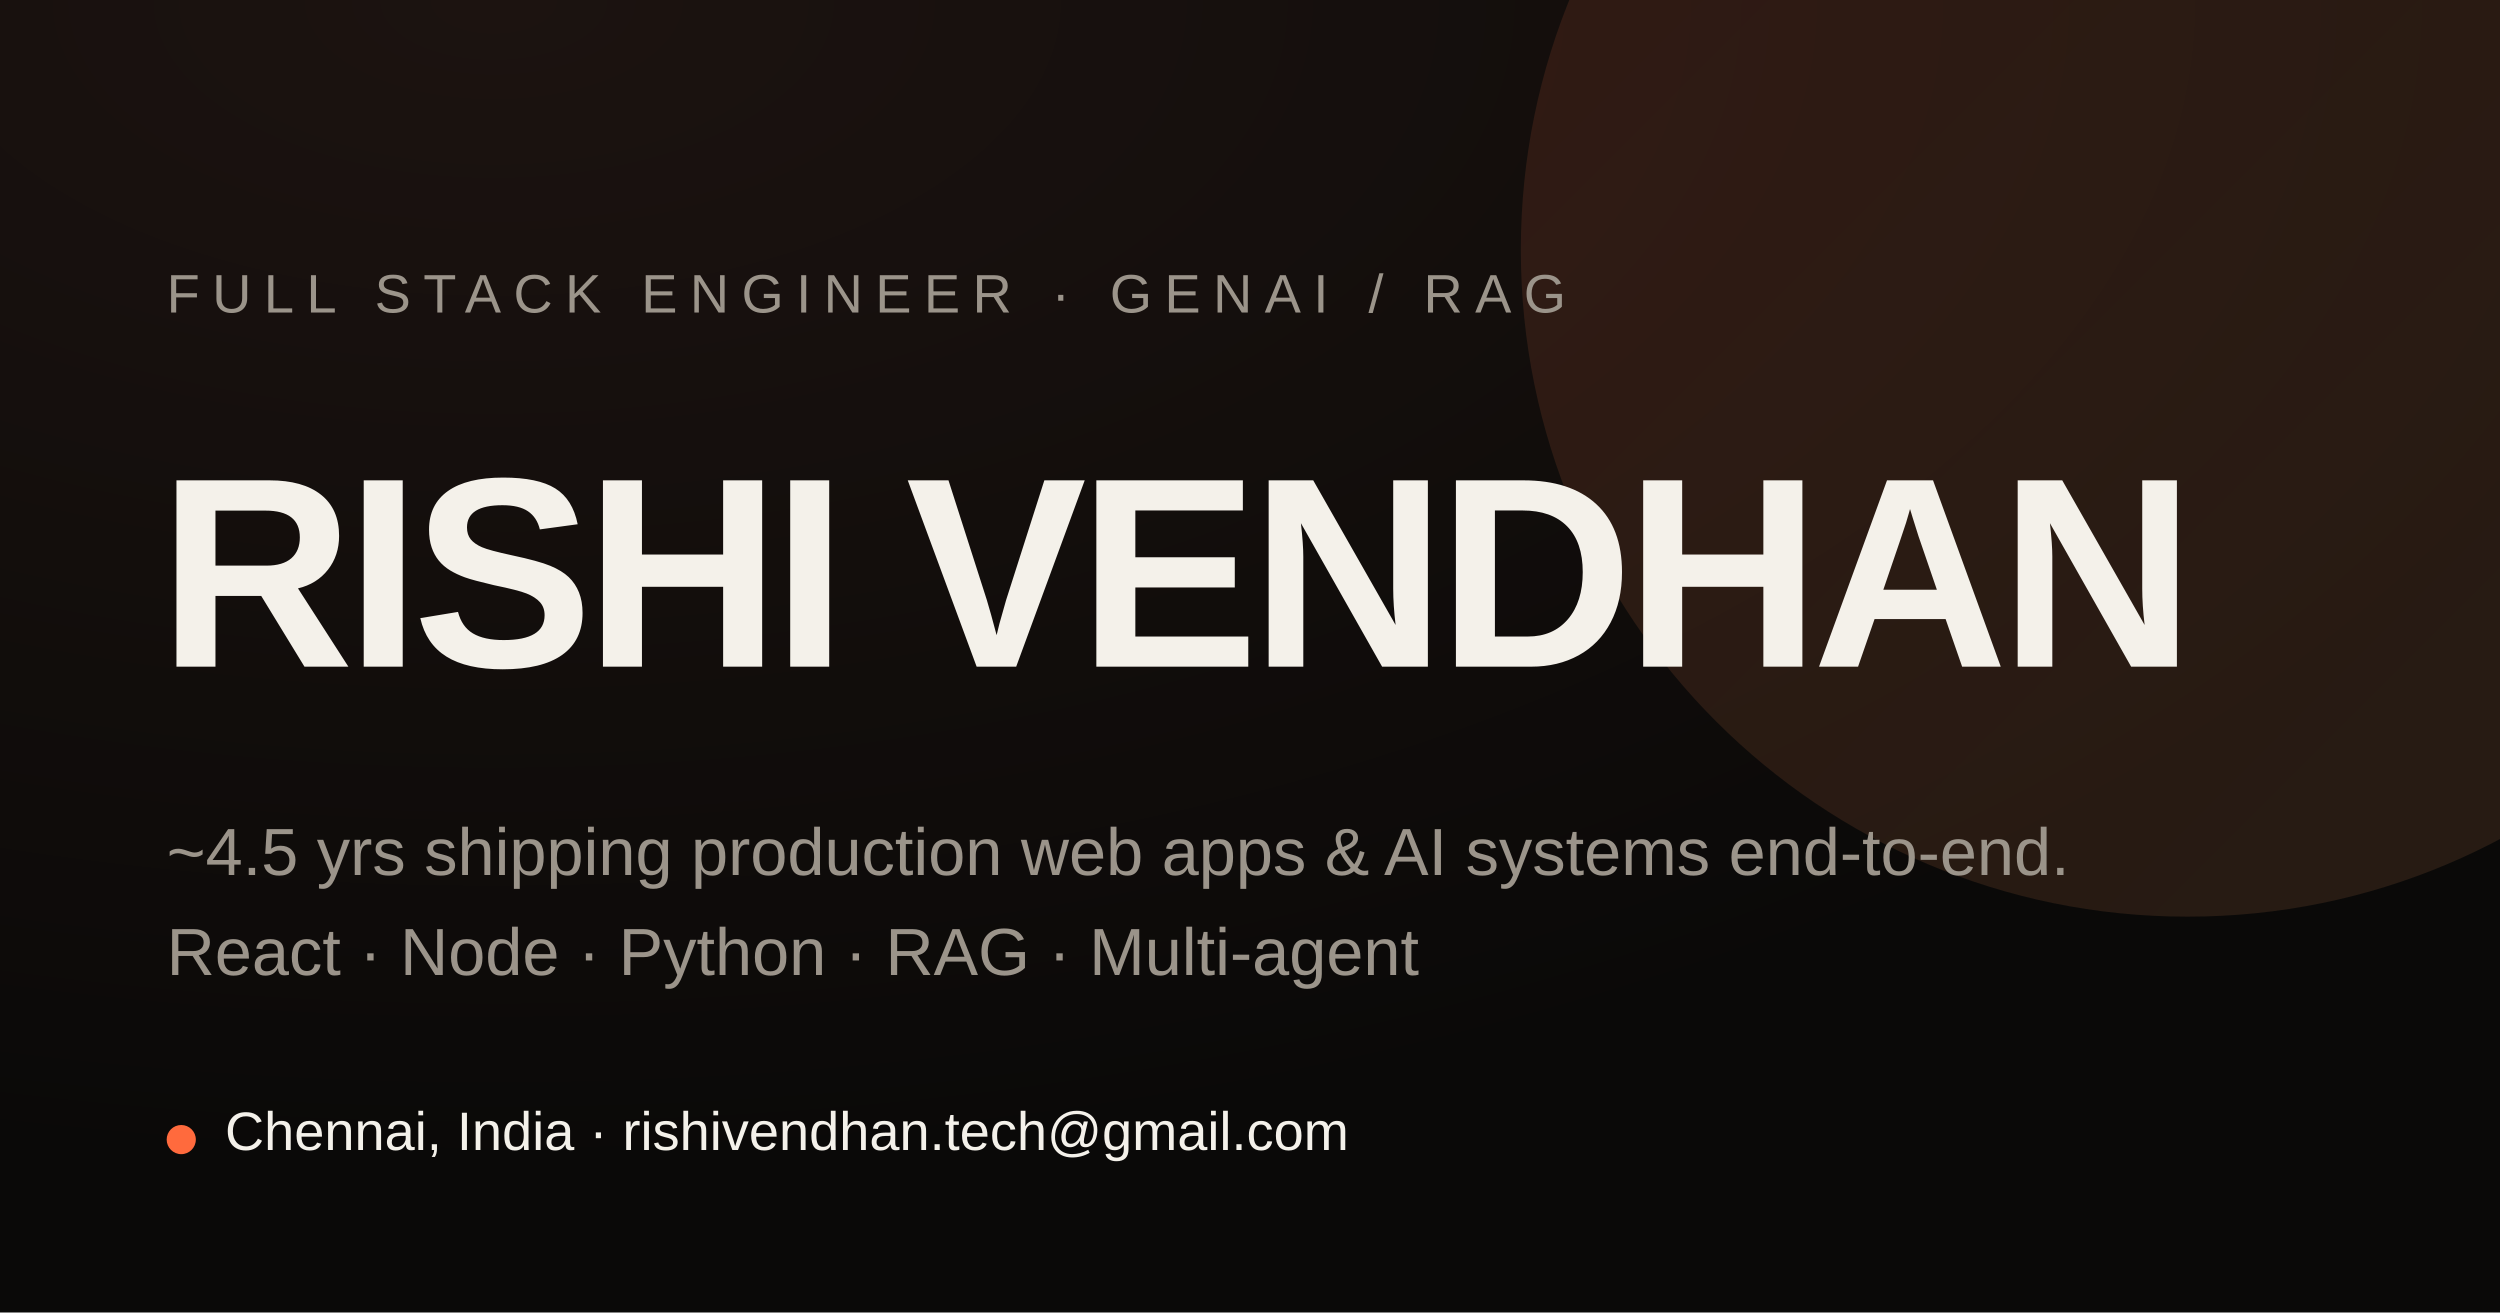
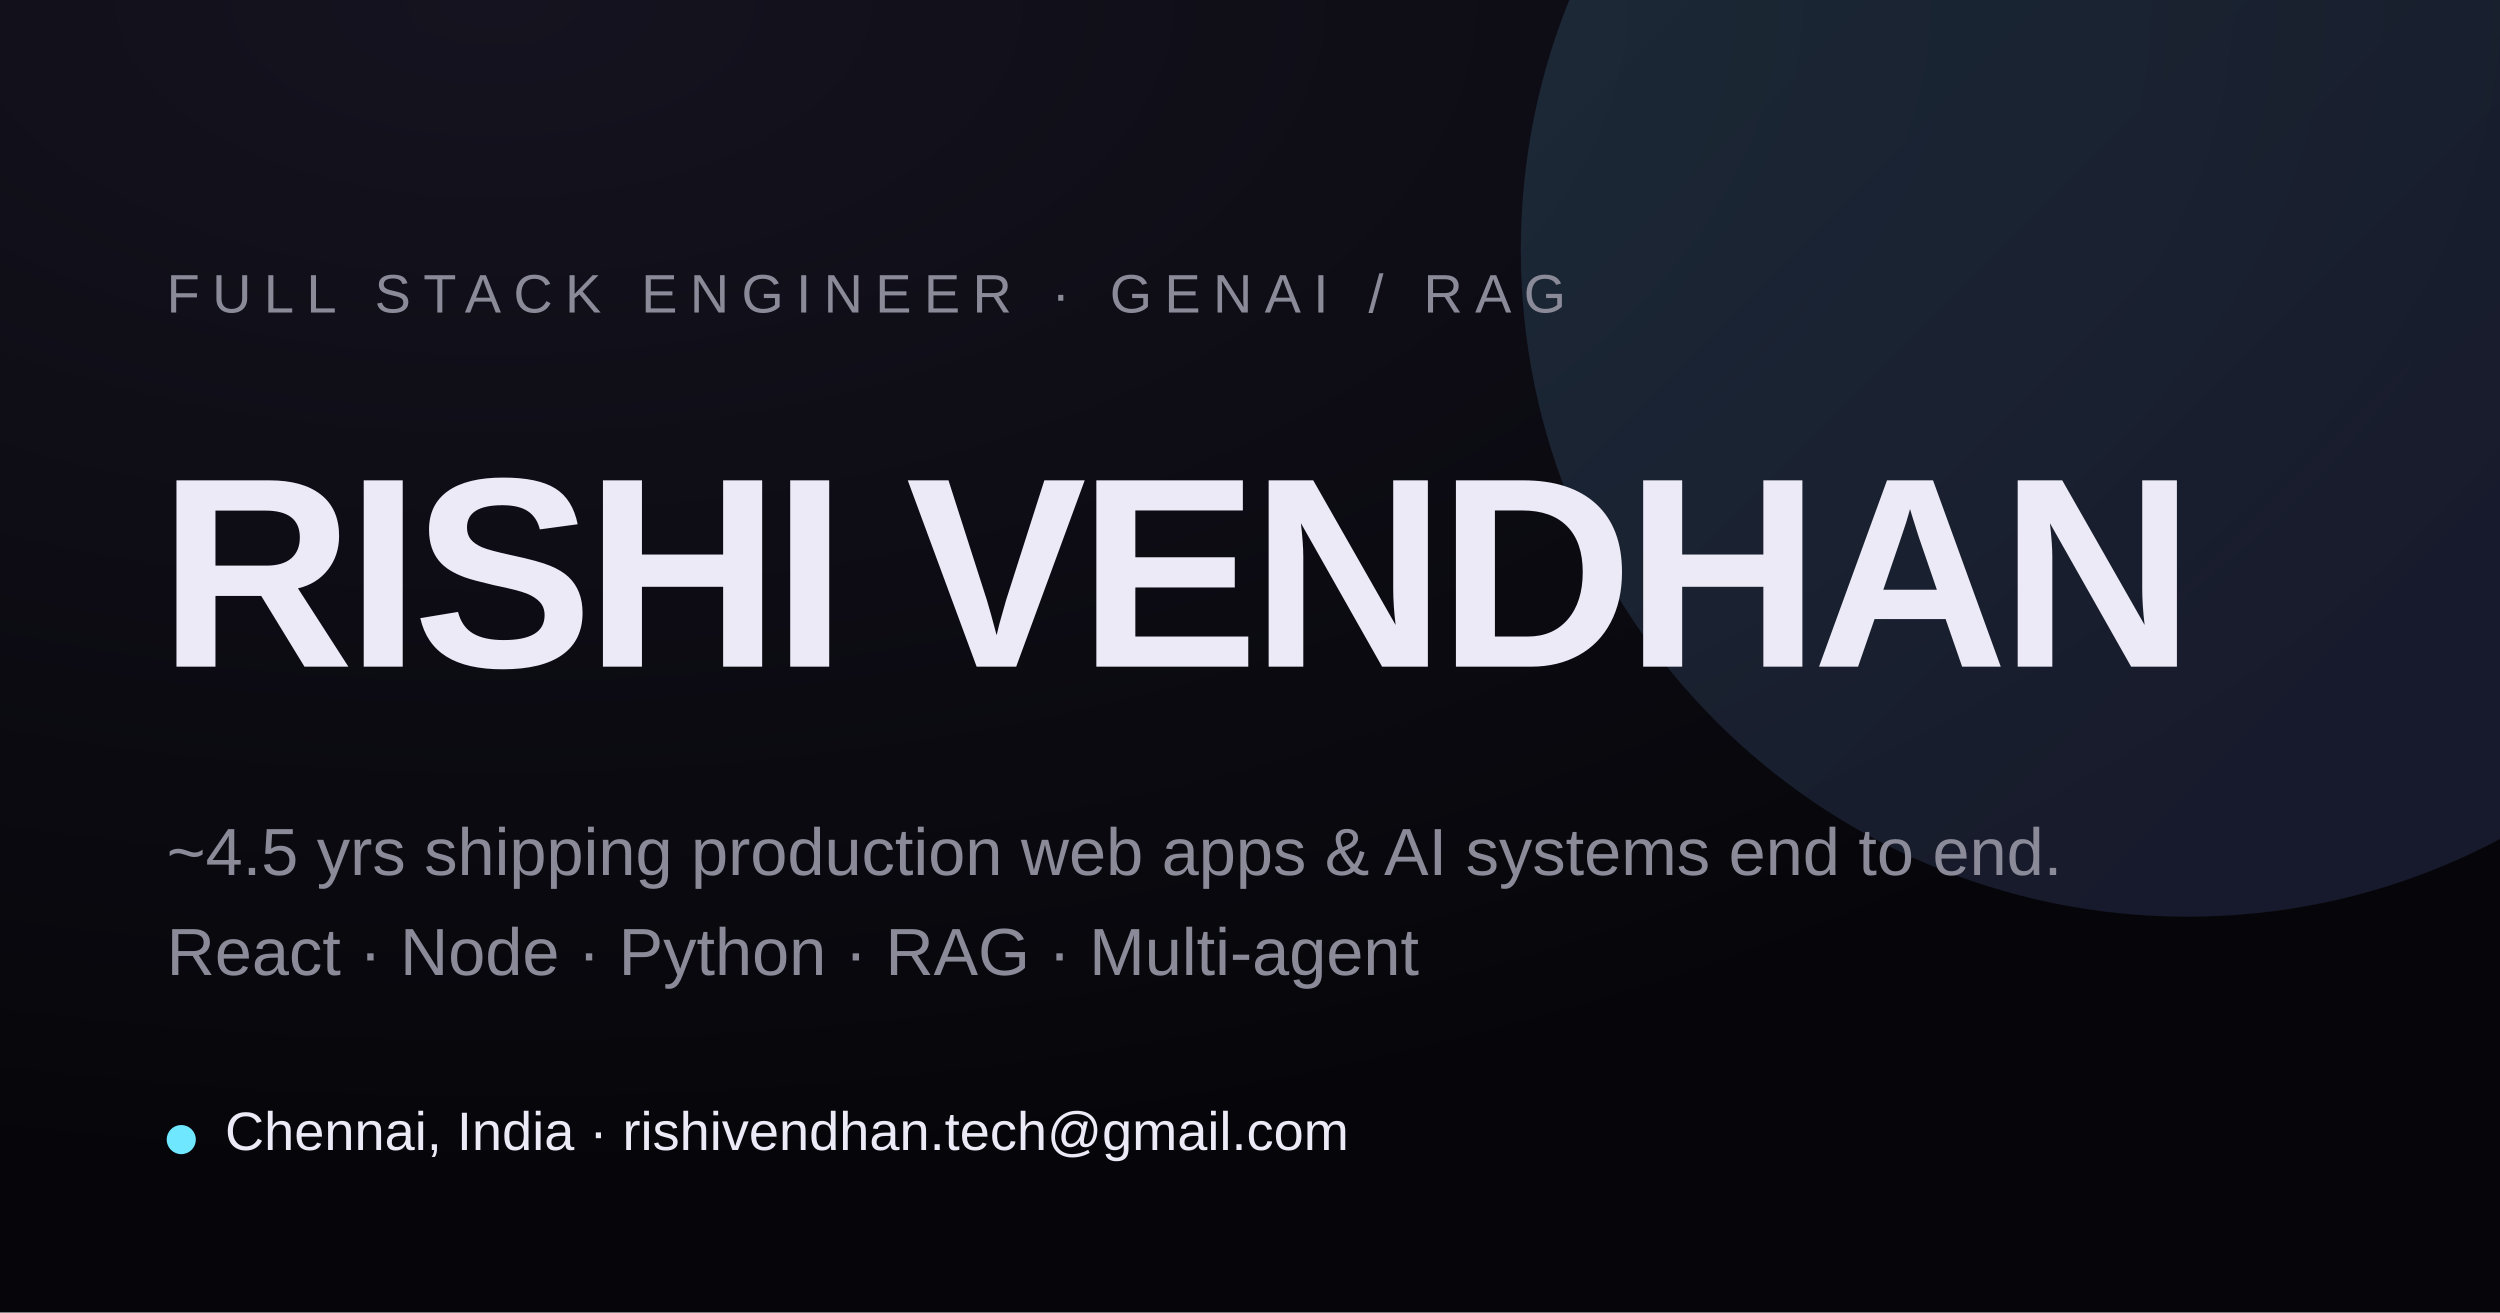
<svg xmlns="http://www.w3.org/2000/svg" width="1200" height="630" viewBox="0 0 1200 630">
  <defs>
    <radialGradient id="g" cx="20%" cy="0%" r="90%">
-       <stop offset="0%" stop-color="#1c1310" />
-       <stop offset="100%" stop-color="#0a0908" />
+       <stop offset="0%" stop-color="#15131f" />
+       <stop offset="100%" stop-color="#06060a" />
    </radialGradient>
    <linearGradient id="a" x1="0" y1="0" x2="1" y2="1">
-       <stop offset="0%" stop-color="#ff6a3d" />
-       <stop offset="100%" stop-color="#ffb070" />
+       <stop offset="0%" stop-color="#6ee7ff" />
+       <stop offset="100%" stop-color="#8a7dff" />
    </linearGradient>
  </defs>
  <rect width="1200" height="630" fill="url(#g)" />
-   <circle cx="1050" cy="120" r="320" fill="url(#a)" opacity="0.12" />
-   <text x="80" y="150" font-family="'Space Grotesk', Arial, sans-serif" font-size="26" letter-spacing="6" fill="#9b948a">FULL STACK ENGINEER · GENAI / RAG</text>
-   <text x="76" y="320" font-family="'Space Grotesk', Arial, sans-serif" font-size="130" font-weight="700" fill="#f4f1ea" letter-spacing="-4">RISHI VENDHAN</text>
-   <text x="80" y="420" font-family="Arial, sans-serif" font-size="32" fill="#9b948a">~4.5 yrs shipping production web apps &amp; AI systems end-to-end.</text>
-   <text x="80" y="468" font-family="Arial, sans-serif" font-size="32" fill="#9b948a">React · Node · Python · RAG · Multi-agent</text>
-   <rect x="80" y="540" width="14" height="14" rx="7" fill="#ff6a3d" />
-   <text x="108" y="552" font-family="Arial, sans-serif" font-size="26" fill="#f4f1ea">Chennai, India · rishivendhan.tech@gmail.com</text>
+   <circle cx="1050" cy="120" r="320" fill="url(#a)" opacity="0.14" />
+   <text x="80" y="150" font-family="'Space Grotesk', Arial, sans-serif" font-size="26" letter-spacing="6" fill="#8b8a99">FULL STACK ENGINEER · GENAI / RAG</text>
+   <text x="76" y="320" font-family="'Space Grotesk', Arial, sans-serif" font-size="130" font-weight="700" fill="#eceaf6" letter-spacing="-4">RISHI VENDHAN</text>
+   <text x="80" y="420" font-family="Arial, sans-serif" font-size="32" fill="#8b8a99">~4.5 yrs shipping production web apps &amp; AI systems end to end.</text>
+   <text x="80" y="468" font-family="Arial, sans-serif" font-size="32" fill="#8b8a99">React · Node · Python · RAG · Multi-agent</text>
+   <rect x="80" y="540" width="14" height="14" rx="7" fill="#6ee7ff" />
+   <text x="108" y="552" font-family="Arial, sans-serif" font-size="26" fill="#eceaf6">Chennai, India · rishivendhan.tech@gmail.com</text>
</svg>
